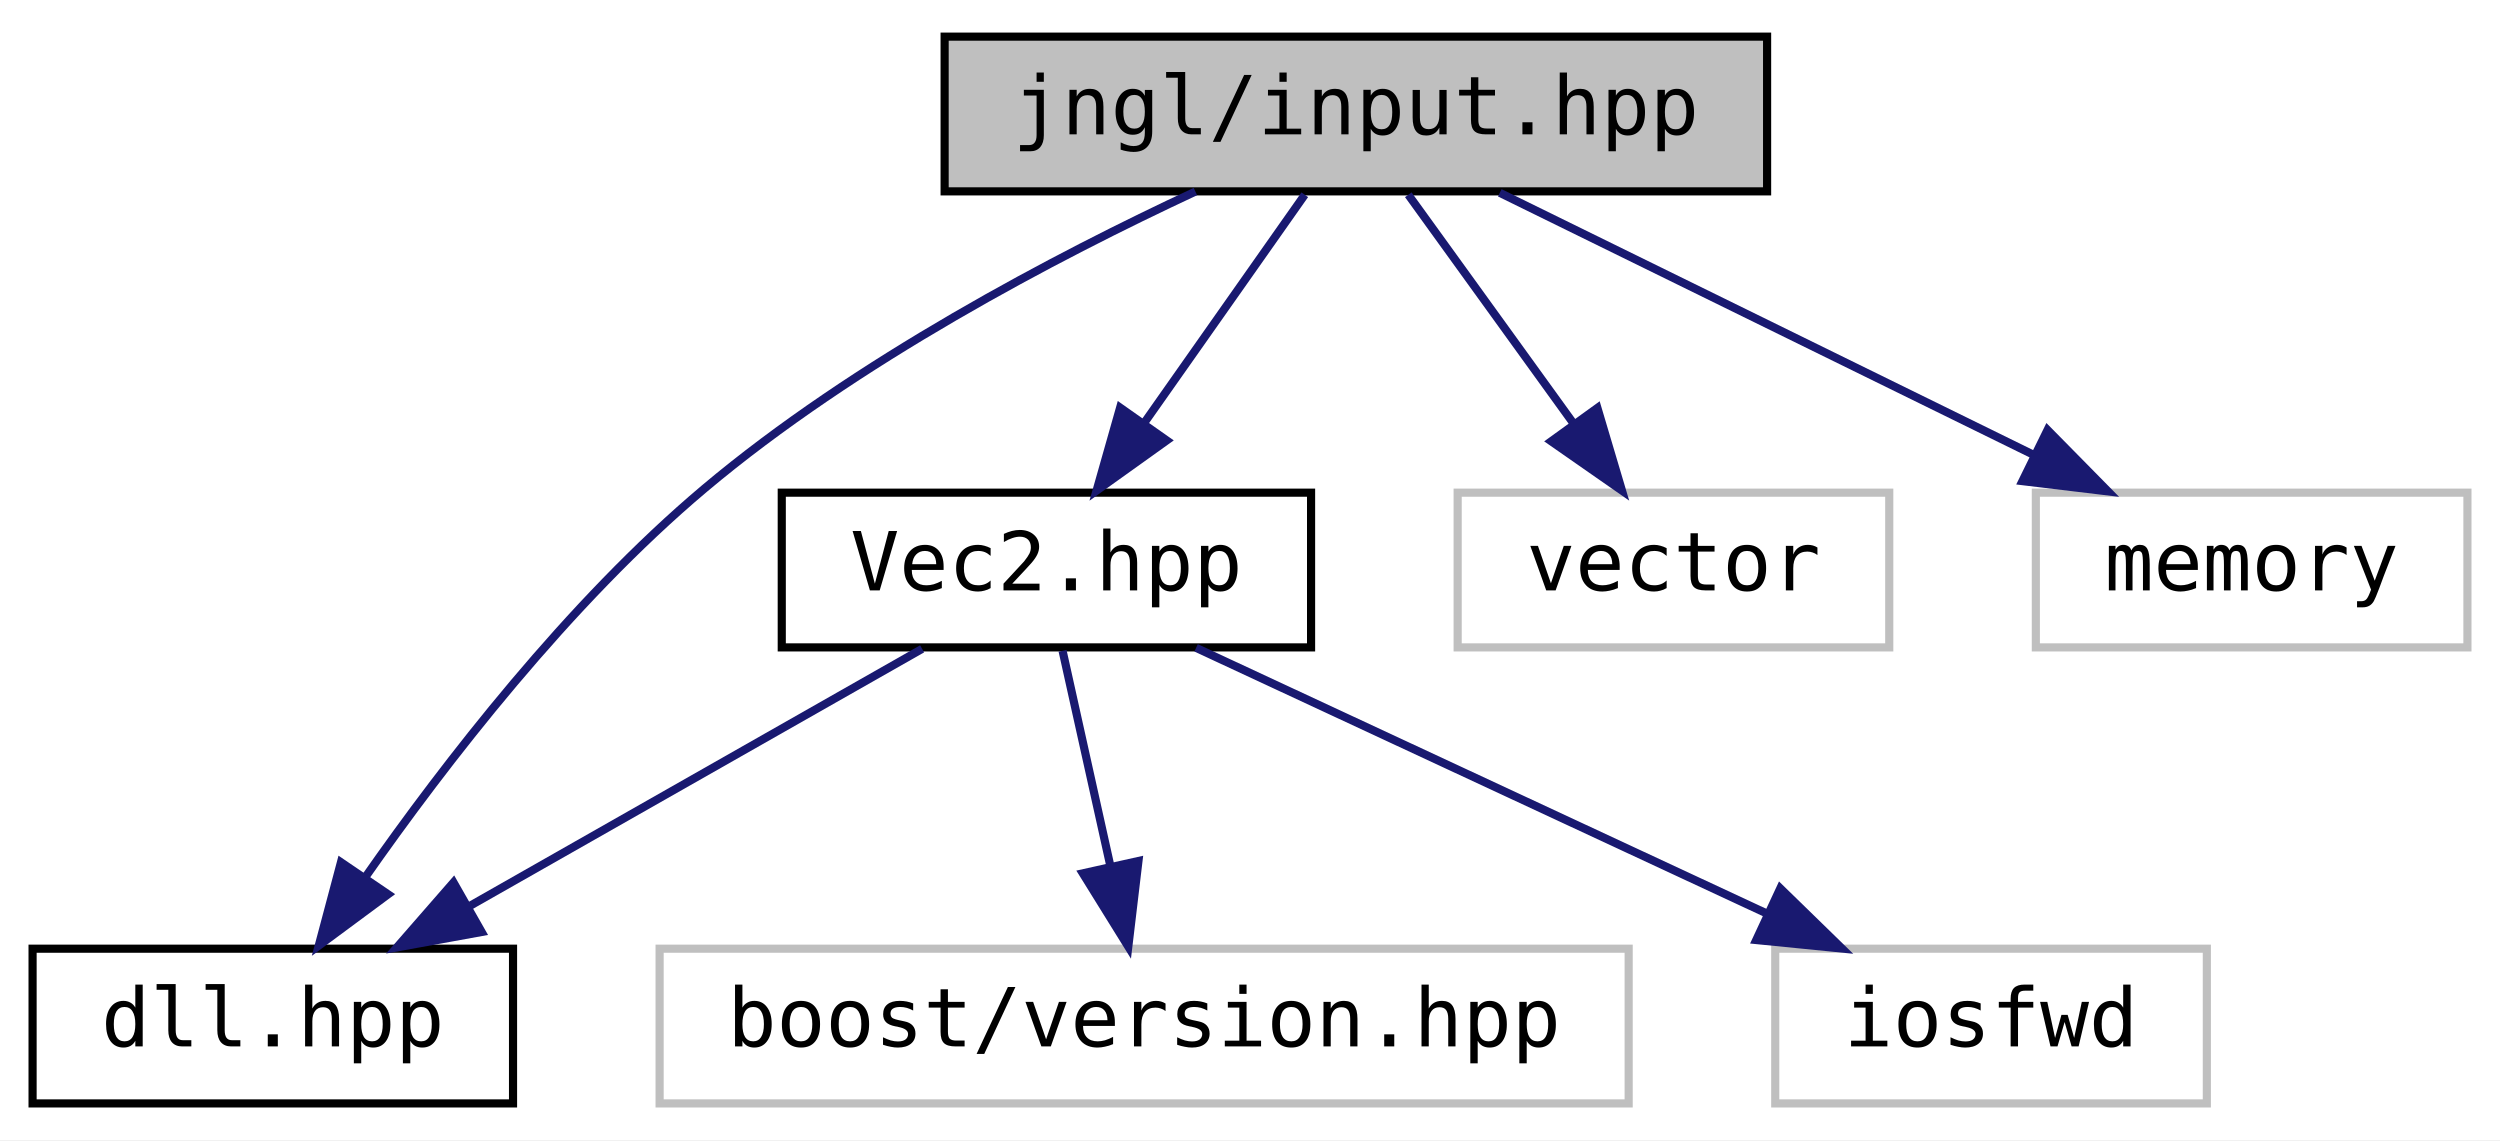
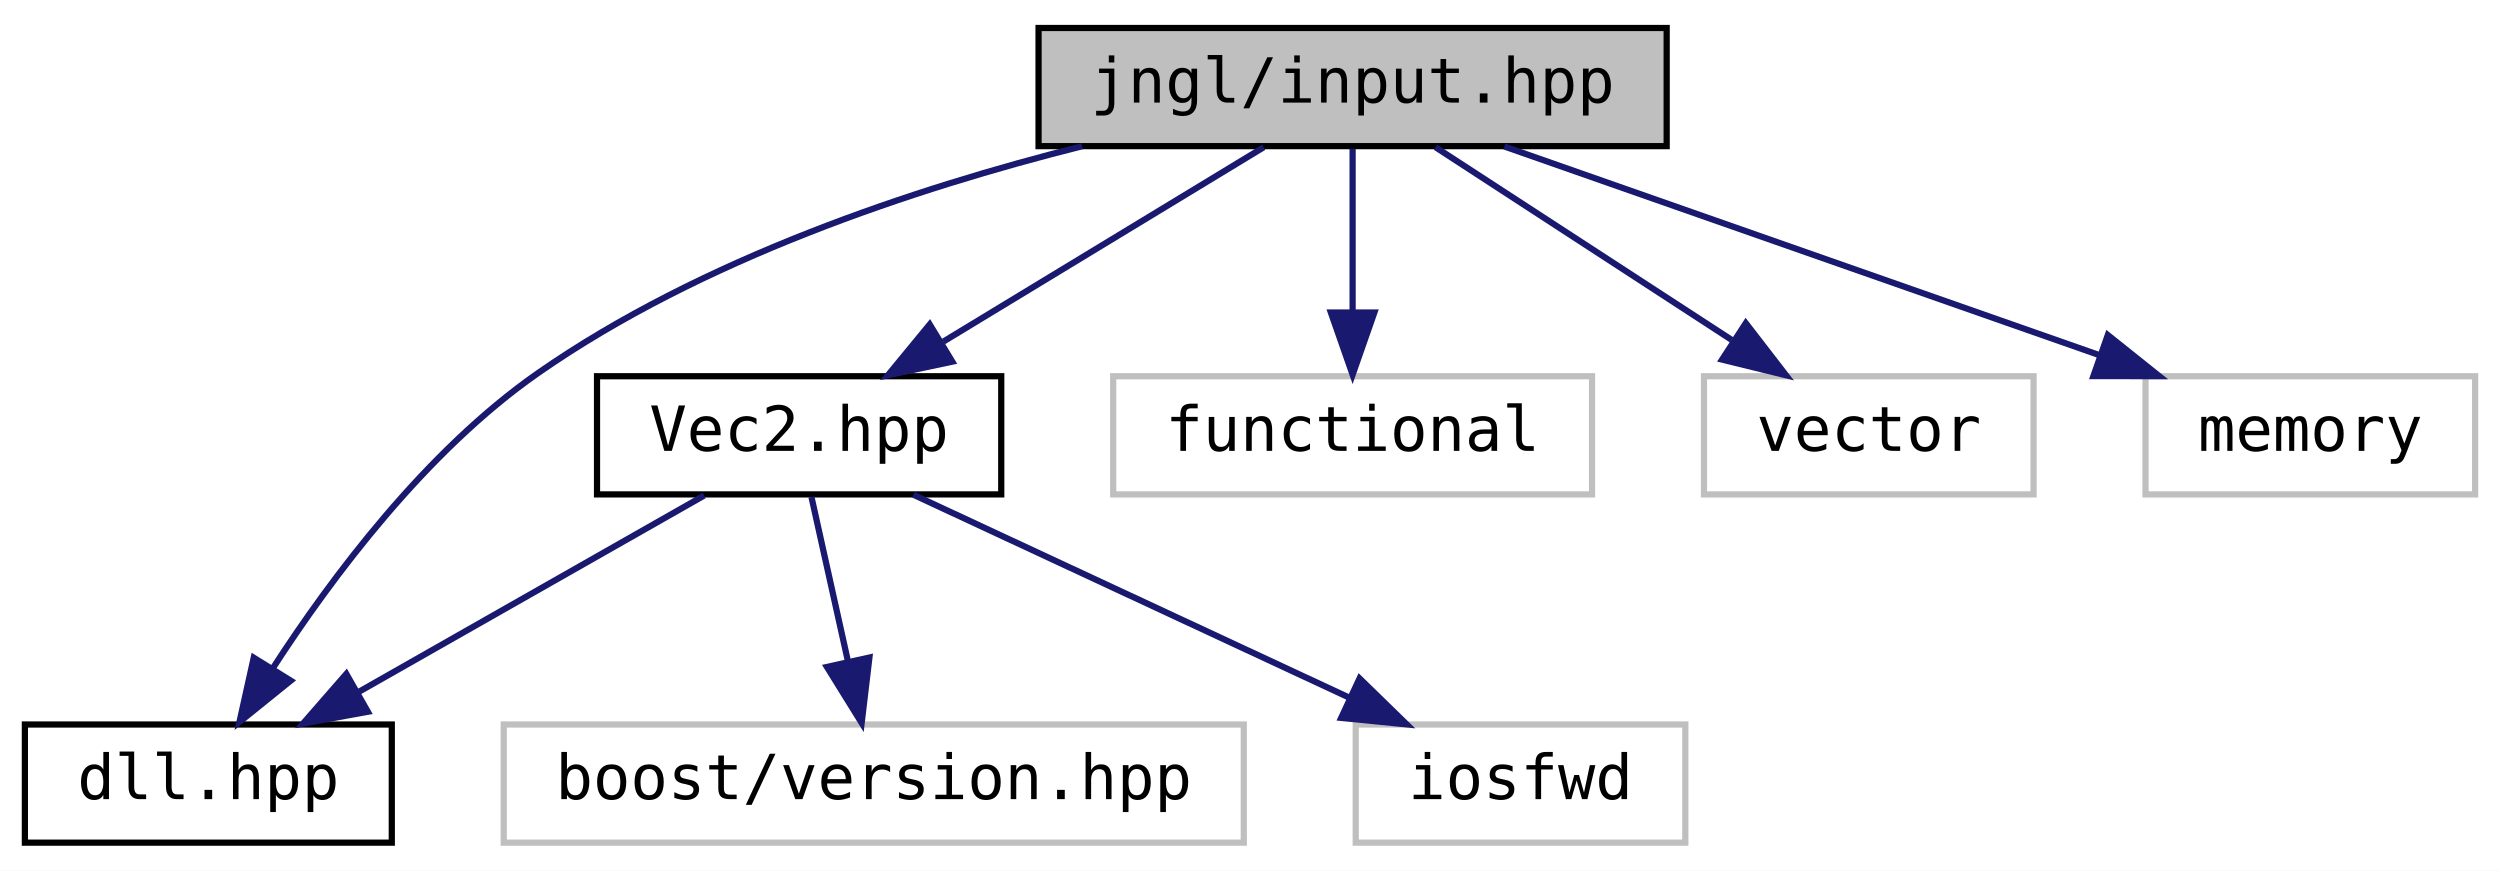
- <svg xmlns="http://www.w3.org/2000/svg" xmlns:xlink="http://www.w3.org/1999/xlink" width="307pt" height="140pt" viewBox="0.00 0.00 307.00 140.00">
+ <svg xmlns="http://www.w3.org/2000/svg" xmlns:xlink="http://www.w3.org/1999/xlink" width="402pt" height="140pt" viewBox="0.00 0.00 402.00 140.00">
  <g id="graph0" class="graph" transform="scale(1 1) rotate(0) translate(4 136)">
-     <polygon fill="white" stroke="none" points="-4,4 -4,-136 303,-136 303,4 -4,4" />
+     <polygon fill="white" stroke="none" points="-4,4 -4,-136 398,-136 398,4 -4,4" />
    <g id="node1" class="node">
-       <polygon fill="#bfbfbf" stroke="black" points="112,-112.5 112,-131.5 213,-131.5 213,-112.5 112,-112.5" />
-       <text text-anchor="middle" x="162.5" y="-119.5" font-family="'Consolas',monospace" font-size="10.00">jngl/input.hpp</text>
+       <polygon fill="#bfbfbf" stroke="black" points="163,-112.5 163,-131.5 264,-131.5 264,-112.5 163,-112.5" />
+       <text text-anchor="middle" x="213.5" y="-119.5" font-family="'Consolas',monospace" font-size="10.00">jngl/input.hpp</text>
    </g>
    <g id="node2" class="node">
      <g id="a_node2">
        <a xlink:href="dll_8hpp_source.html" target="_top" xlink:title="dll.hpp">
          <polygon fill="white" stroke="black" points="0,-0.5 0,-19.5 59,-19.5 59,-0.5 0,-0.5" />
          <text text-anchor="middle" x="29.5" y="-7.5" font-family="'Consolas',monospace" font-size="10.00">dll.hpp</text>
        </a>
      </g>
    </g>
    <g id="edge1" class="edge">
-       <path fill="none" stroke="midnightblue" d="M142.794,-112.476C125.761,-104.536 101.033,-91.596 82.5,-76 65.867,-62.003 50.609,-42.224 40.779,-28.169" />
-       <polygon fill="midnightblue" stroke="midnightblue" points="43.659,-26.18 35.143,-19.877 37.869,-30.114 43.659,-26.18" />
+       <path fill="none" stroke="midnightblue" d="M170.006,-112.485C143.07,-105.723 108.737,-94.291 82.5,-76 64.471,-63.431 49.278,-43.088 39.843,-28.507" />
+       <polygon fill="midnightblue" stroke="midnightblue" points="42.749,-26.55 34.504,-19.897 36.8,-30.24 42.749,-26.55" />
    </g>
    <g id="node3" class="node">
      <g id="a_node3">
        <a xlink:href="Vec2_8hpp.html" target="_top" xlink:title="Vec2.hpp">
          <polygon fill="white" stroke="black" points="92,-56.5 92,-75.5 157,-75.5 157,-56.5 92,-56.5" />
          <text text-anchor="middle" x="124.5" y="-63.5" font-family="'Consolas',monospace" font-size="10.00">Vec2.hpp</text>
        </a>
      </g>
    </g>
    <g id="edge2" class="edge">
-       <path fill="none" stroke="midnightblue" d="M156.225,-112.083C150.858,-104.455 142.982,-93.264 136.421,-83.941" />
-       <polygon fill="midnightblue" stroke="midnightblue" points="139.275,-81.915 130.658,-75.751 133.551,-85.943 139.275,-81.915" />
+       <path fill="none" stroke="midnightblue" d="M199.201,-112.324C185.317,-103.9 164.008,-90.971 147.696,-81.074" />
+       <polygon fill="midnightblue" stroke="midnightblue" points="149.129,-77.85 138.764,-75.654 145.498,-83.834 149.129,-77.85" />
    </g>
    <g id="node6" class="node">
-       <polygon fill="white" stroke="#bfbfbf" points="175,-56.5 175,-75.5 228,-75.5 228,-56.5 175,-56.5" />
-       <text text-anchor="middle" x="201.5" y="-63.5" font-family="'Consolas',monospace" font-size="10.00">vector</text>
+       <polygon fill="white" stroke="#bfbfbf" points="175,-56.5 175,-75.5 252,-75.5 252,-56.5 175,-56.5" />
+       <text text-anchor="middle" x="213.5" y="-63.5" font-family="'Consolas',monospace" font-size="10.00">functional</text>
    </g>
    <g id="edge6" class="edge">
-       <path fill="none" stroke="midnightblue" d="M168.94,-112.083C174.449,-104.455 182.531,-93.264 189.265,-83.941" />
-       <polygon fill="midnightblue" stroke="midnightblue" points="192.162,-85.907 195.18,-75.751 186.487,-81.809 192.162,-85.907" />
+       <path fill="none" stroke="midnightblue" d="M213.5,-112.083C213.5,-105.006 213.5,-94.861 213.5,-85.987" />
+       <polygon fill="midnightblue" stroke="midnightblue" points="217,-85.751 213.5,-75.751 210,-85.751 217,-85.751" />
    </g>
    <g id="node7" class="node">
-       <polygon fill="white" stroke="#bfbfbf" points="246,-56.5 246,-75.5 299,-75.5 299,-56.5 246,-56.5" />
-       <text text-anchor="middle" x="272.5" y="-63.5" font-family="'Consolas',monospace" font-size="10.00">memory</text>
+       <polygon fill="white" stroke="#bfbfbf" points="270,-56.5 270,-75.5 323,-75.5 323,-56.5 270,-56.5" />
+       <text text-anchor="middle" x="296.5" y="-63.5" font-family="'Consolas',monospace" font-size="10.00">vector</text>
    </g>
    <g id="edge7" class="edge">
-       <path fill="none" stroke="midnightblue" d="M180.173,-112.324C197.894,-103.625 225.403,-90.12 245.788,-80.113" />
-       <polygon fill="midnightblue" stroke="midnightblue" points="247.436,-83.203 254.87,-75.654 244.351,-76.919 247.436,-83.203" />
+       <path fill="none" stroke="midnightblue" d="M226.835,-112.324C239.662,-103.979 259.285,-91.212 274.44,-81.352" />
+       <polygon fill="midnightblue" stroke="midnightblue" points="276.724,-84.042 283.198,-75.654 272.907,-78.174 276.724,-84.042" />
+     </g>
+     <g id="node8" class="node">
+       <polygon fill="white" stroke="#bfbfbf" points="341,-56.5 341,-75.5 394,-75.5 394,-56.5 341,-56.5" />
+       <text text-anchor="middle" x="367.5" y="-63.5" font-family="'Consolas',monospace" font-size="10.00">memory</text>
+     </g>
+     <g id="edge8" class="edge">
+       <path fill="none" stroke="midnightblue" d="M237.902,-112.444C263.697,-103.399 304.577,-89.064 333.518,-78.916" />
+       <polygon fill="midnightblue" stroke="midnightblue" points="334.934,-82.128 343.212,-75.516 332.618,-75.523 334.934,-82.128" />
    </g>
    <g id="edge3" class="edge">
      <path fill="none" stroke="midnightblue" d="M109.237,-56.324C94.279,-47.822 71.245,-34.729 53.773,-24.797" />
      <polygon fill="midnightblue" stroke="midnightblue" points="55.149,-21.553 44.725,-19.654 51.69,-27.639 55.149,-21.553" />
    </g>
    <g id="node4" class="node">
      <polygon fill="white" stroke="#bfbfbf" points="77,-0.5 77,-19.5 196,-19.5 196,-0.5 77,-0.5" />
      <text text-anchor="middle" x="136.5" y="-7.5" font-family="'Consolas',monospace" font-size="10.00">boost/version.hpp</text>
    </g>
    <g id="edge4" class="edge">
      <path fill="none" stroke="midnightblue" d="M126.482,-56.083C128.072,-48.927 130.359,-38.635 132.346,-29.691" />
      <polygon fill="midnightblue" stroke="midnightblue" points="135.803,-30.272 134.555,-19.751 128.969,-28.754 135.803,-30.272" />
    </g>
    <g id="node5" class="node">
      <polygon fill="white" stroke="#bfbfbf" points="214,-0.5 214,-19.5 267,-19.5 267,-0.5 214,-0.5" />
      <text text-anchor="middle" x="240.5" y="-7.5" font-family="'Consolas',monospace" font-size="10.00">iosfwd</text>
    </g>
    <g id="edge5" class="edge">
      <path fill="none" stroke="midnightblue" d="M142.881,-56.444C161.716,-47.675 191.231,-33.935 212.879,-23.858" />
      <polygon fill="midnightblue" stroke="midnightblue" points="214.617,-26.91 222.205,-19.516 211.662,-20.564 214.617,-26.91" />
    </g>
  </g>
</svg>
